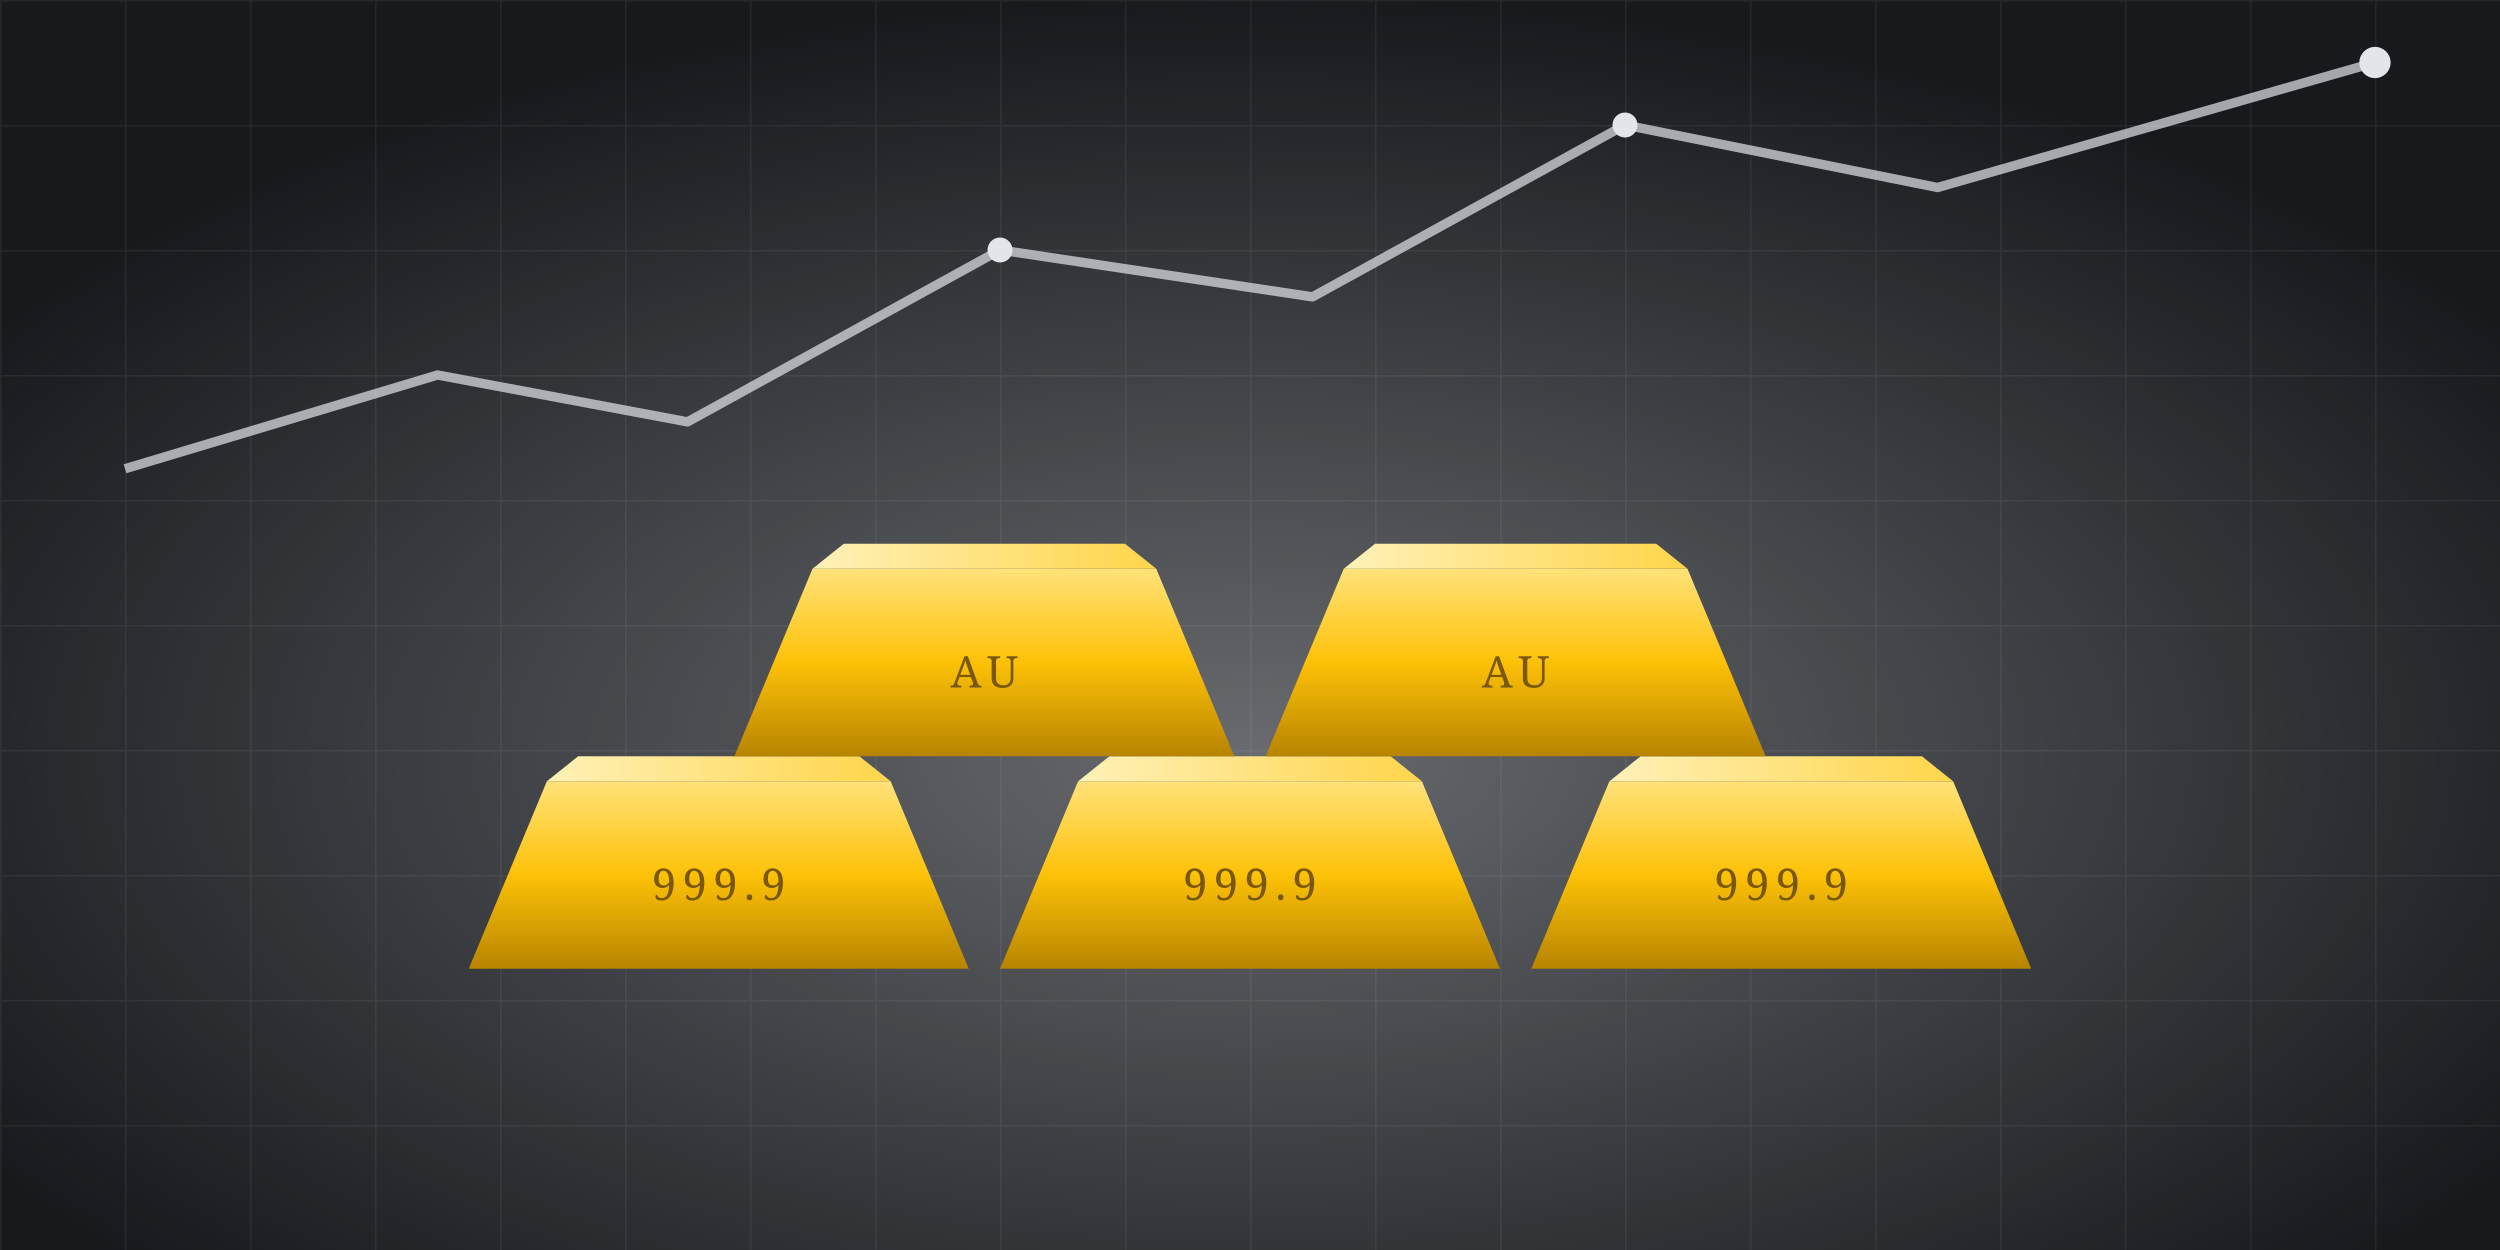
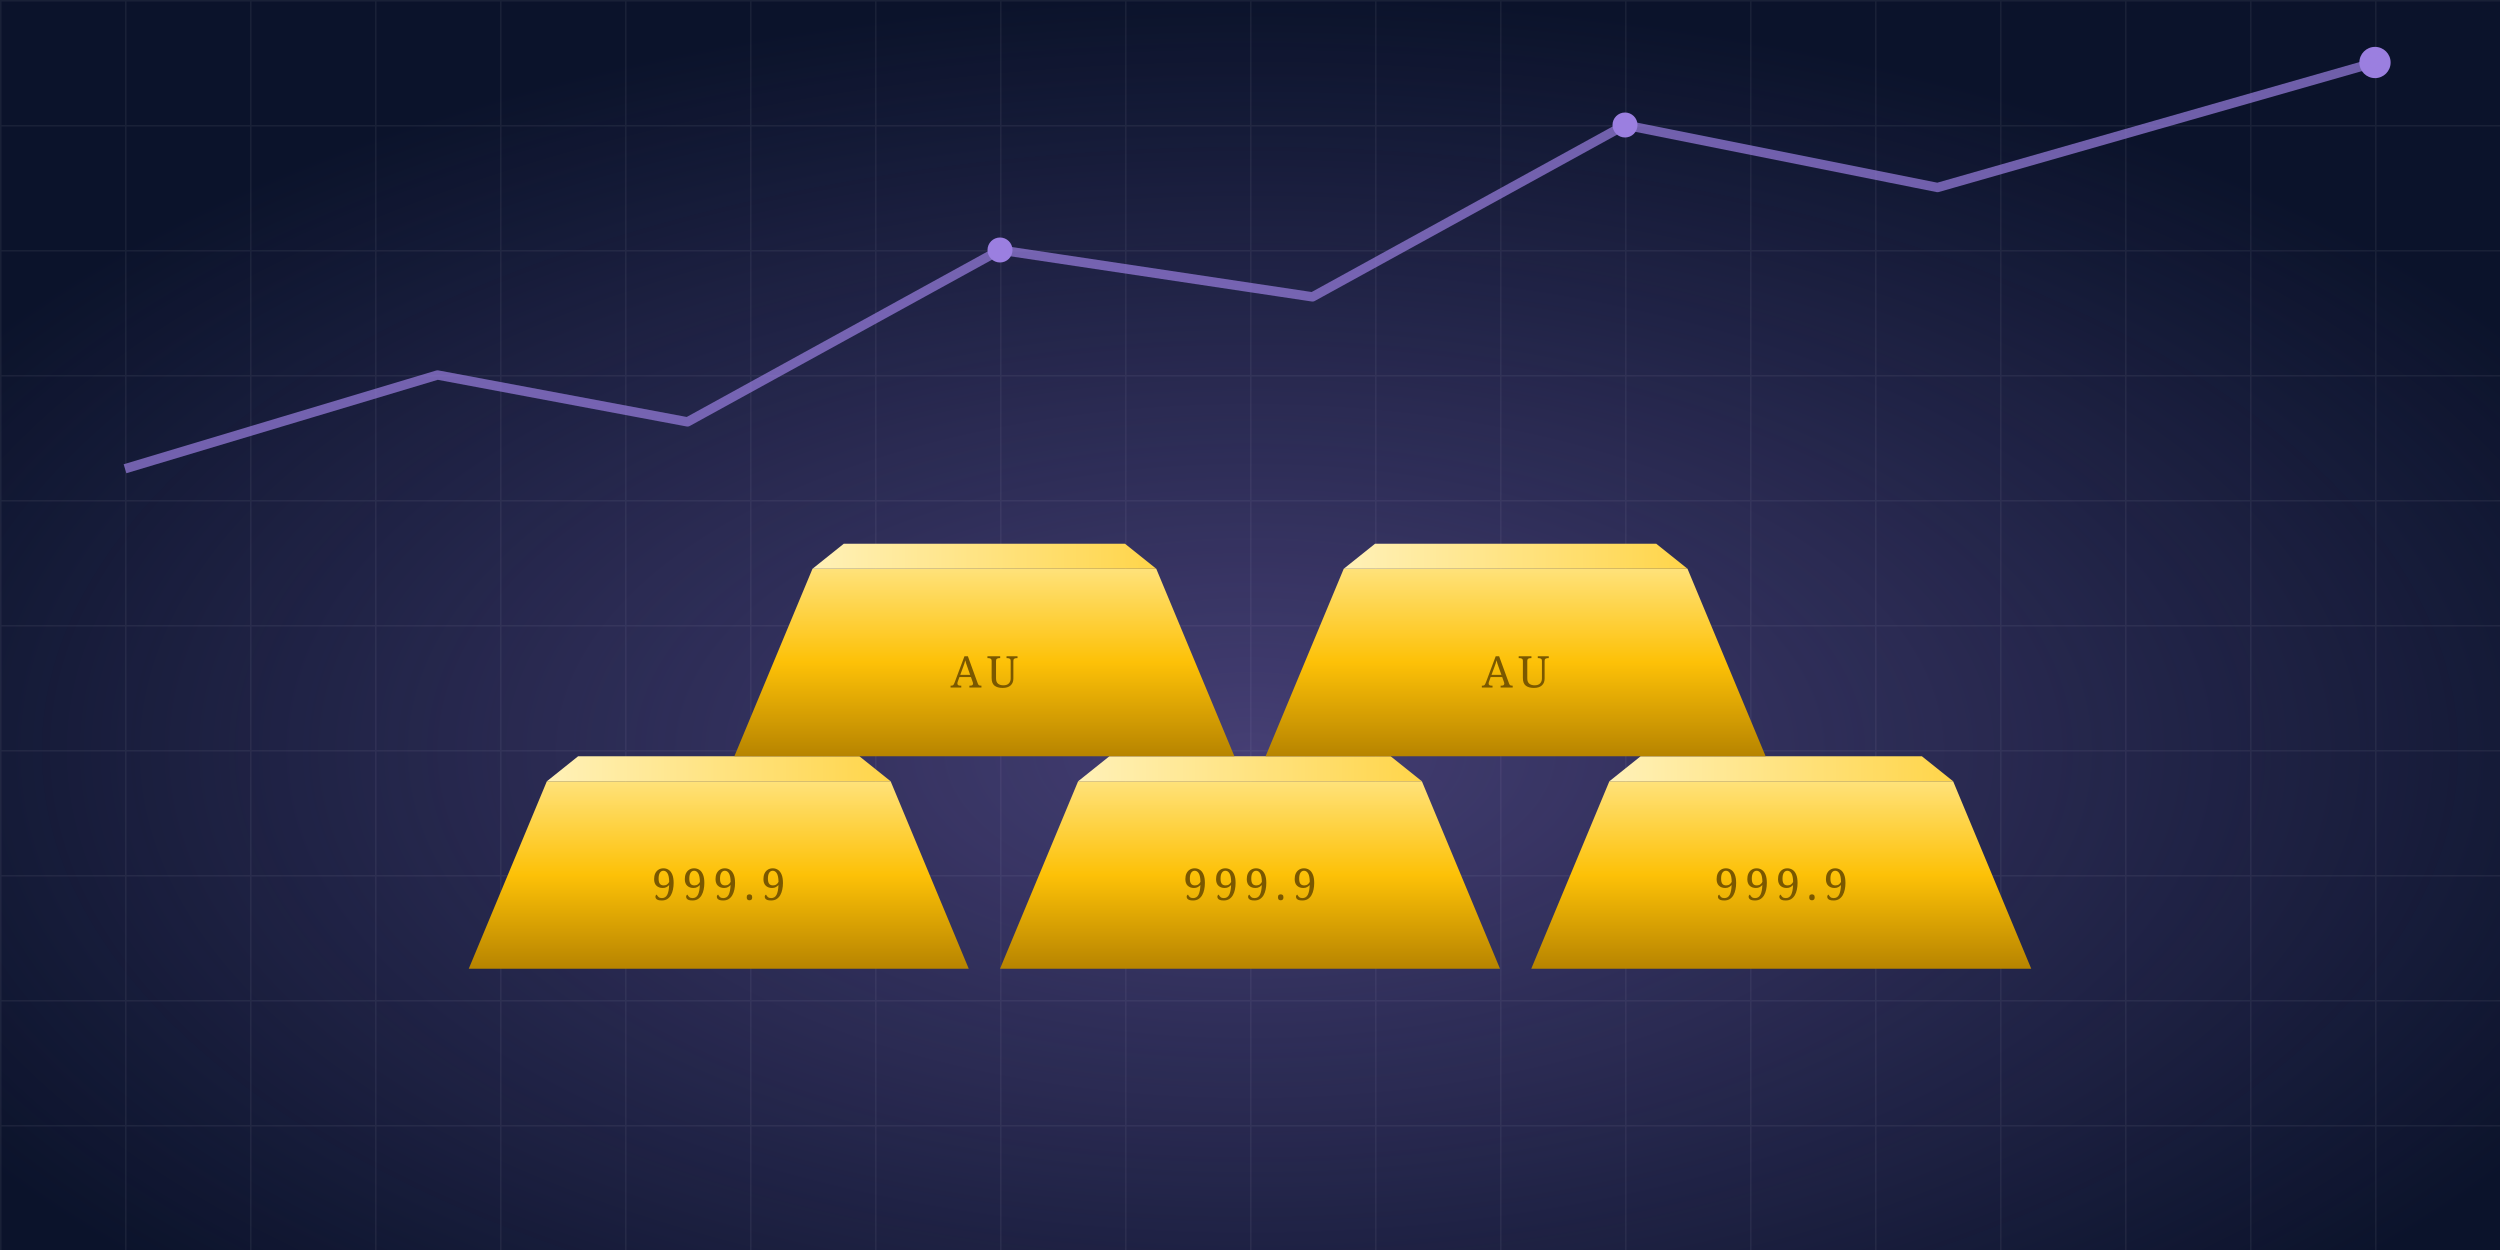
<svg xmlns="http://www.w3.org/2000/svg" viewBox="0 0 800 400" preserveAspectRatio="xMidYMid slice">
  <defs>
    <linearGradient id="bar" x1="0" y1="0" x2="0" y2="1">
      <stop offset="0" stop-color="#ffe27a" />
      <stop offset=".5" stop-color="#fdc107" />
      <stop offset="1" stop-color="#b78400" />
    </linearGradient>
    <linearGradient id="top" x1="0" y1="0" x2="1" y2="0">
      <stop offset="0" stop-color="#fff1b8" />
      <stop offset="1" stop-color="#ffd54a" />
    </linearGradient>
    <radialGradient id="glow" cx="50%" cy="60%" r="60%">
-       <stop offset="0" stop-color="#e2e5e9" stop-opacity=".4" />
-       <stop offset="1" stop-color="#e2e5e9" stop-opacity="0" />
+       <stop offset="0" stop-color="#9b7fe0" stop-opacity=".4" />
+       <stop offset="1" stop-color="#9b7fe0" stop-opacity="0" />
    </radialGradient>
    <pattern id="grid" width="40" height="40" patternUnits="userSpaceOnUse">
      <path d="M40 0H0V40" fill="none" stroke="#fff" stroke-opacity=".06" />
    </pattern>
  </defs>
-   <rect width="800" height="400" fill="#17191d" />
+   <rect width="800" height="400" fill="#0b132b" />
  <rect width="800" height="400" fill="url(#grid)" />
  <rect width="800" height="400" fill="url(#glow)" />
  <g transform="translate(400 250)">
    <g transform="translate(-170 0)">
      <path d="M-80 60 L-55 0 H55 L80 60 Z" fill="url(#bar)" />
      <path d="M-55 0 L-45 -8 H45 L55 0 Z" fill="url(#top)" />
    </g>
    <g transform="translate(0 0)">
      <path d="M-80 60 L-55 0 H55 L80 60 Z" fill="url(#bar)" />
      <path d="M-55 0 L-45 -8 H45 L55 0 Z" fill="url(#top)" />
    </g>
    <g transform="translate(170 0)">
      <path d="M-80 60 L-55 0 H55 L80 60 Z" fill="url(#bar)" />
      <path d="M-55 0 L-45 -8 H45 L55 0 Z" fill="url(#top)" />
    </g>
    <g transform="translate(-85 -68)">
      <path d="M-80 60 L-55 0 H55 L80 60 Z" fill="url(#bar)" />
      <path d="M-55 0 L-45 -8 H45 L55 0 Z" fill="url(#top)" />
    </g>
    <g transform="translate(85 -68)">
      <path d="M-80 60 L-55 0 H55 L80 60 Z" fill="url(#bar)" />
      <path d="M-55 0 L-45 -8 H45 L55 0 Z" fill="url(#top)" />
    </g>
    <g font-family="Georgia, serif" font-size="14" fill="#7a5800" text-anchor="middle" letter-spacing="2">
      <text x="-170" y="38">999.9</text>
      <text x="0" y="38">999.9</text>
      <text x="170" y="38">999.9</text>
      <text x="-85" y="-30">AU</text>
      <text x="85" y="-30">AU</text>
    </g>
  </g>
-   <path d="M40 150 L140 120 L220 135 L320 80 L420 95 L520 40 L620 60 L760 20" fill="none" stroke="#e2e5e9" stroke-width="3" stroke-opacity=".7" stroke-linejoin="round" />
-   <g fill="#e2e5e9">
+   <path d="M40 150 L140 120 L220 135 L320 80 L420 95 L520 40 L620 60 L760 20" fill="none" stroke="#9b7fe0" stroke-width="3" stroke-opacity=".7" stroke-linejoin="round" />
+   <g fill="#9b7fe0">
    <circle cx="320" cy="80" r="4" />
    <circle cx="520" cy="40" r="4" />
    <circle cx="760" cy="20" r="5" />
  </g>
</svg>
